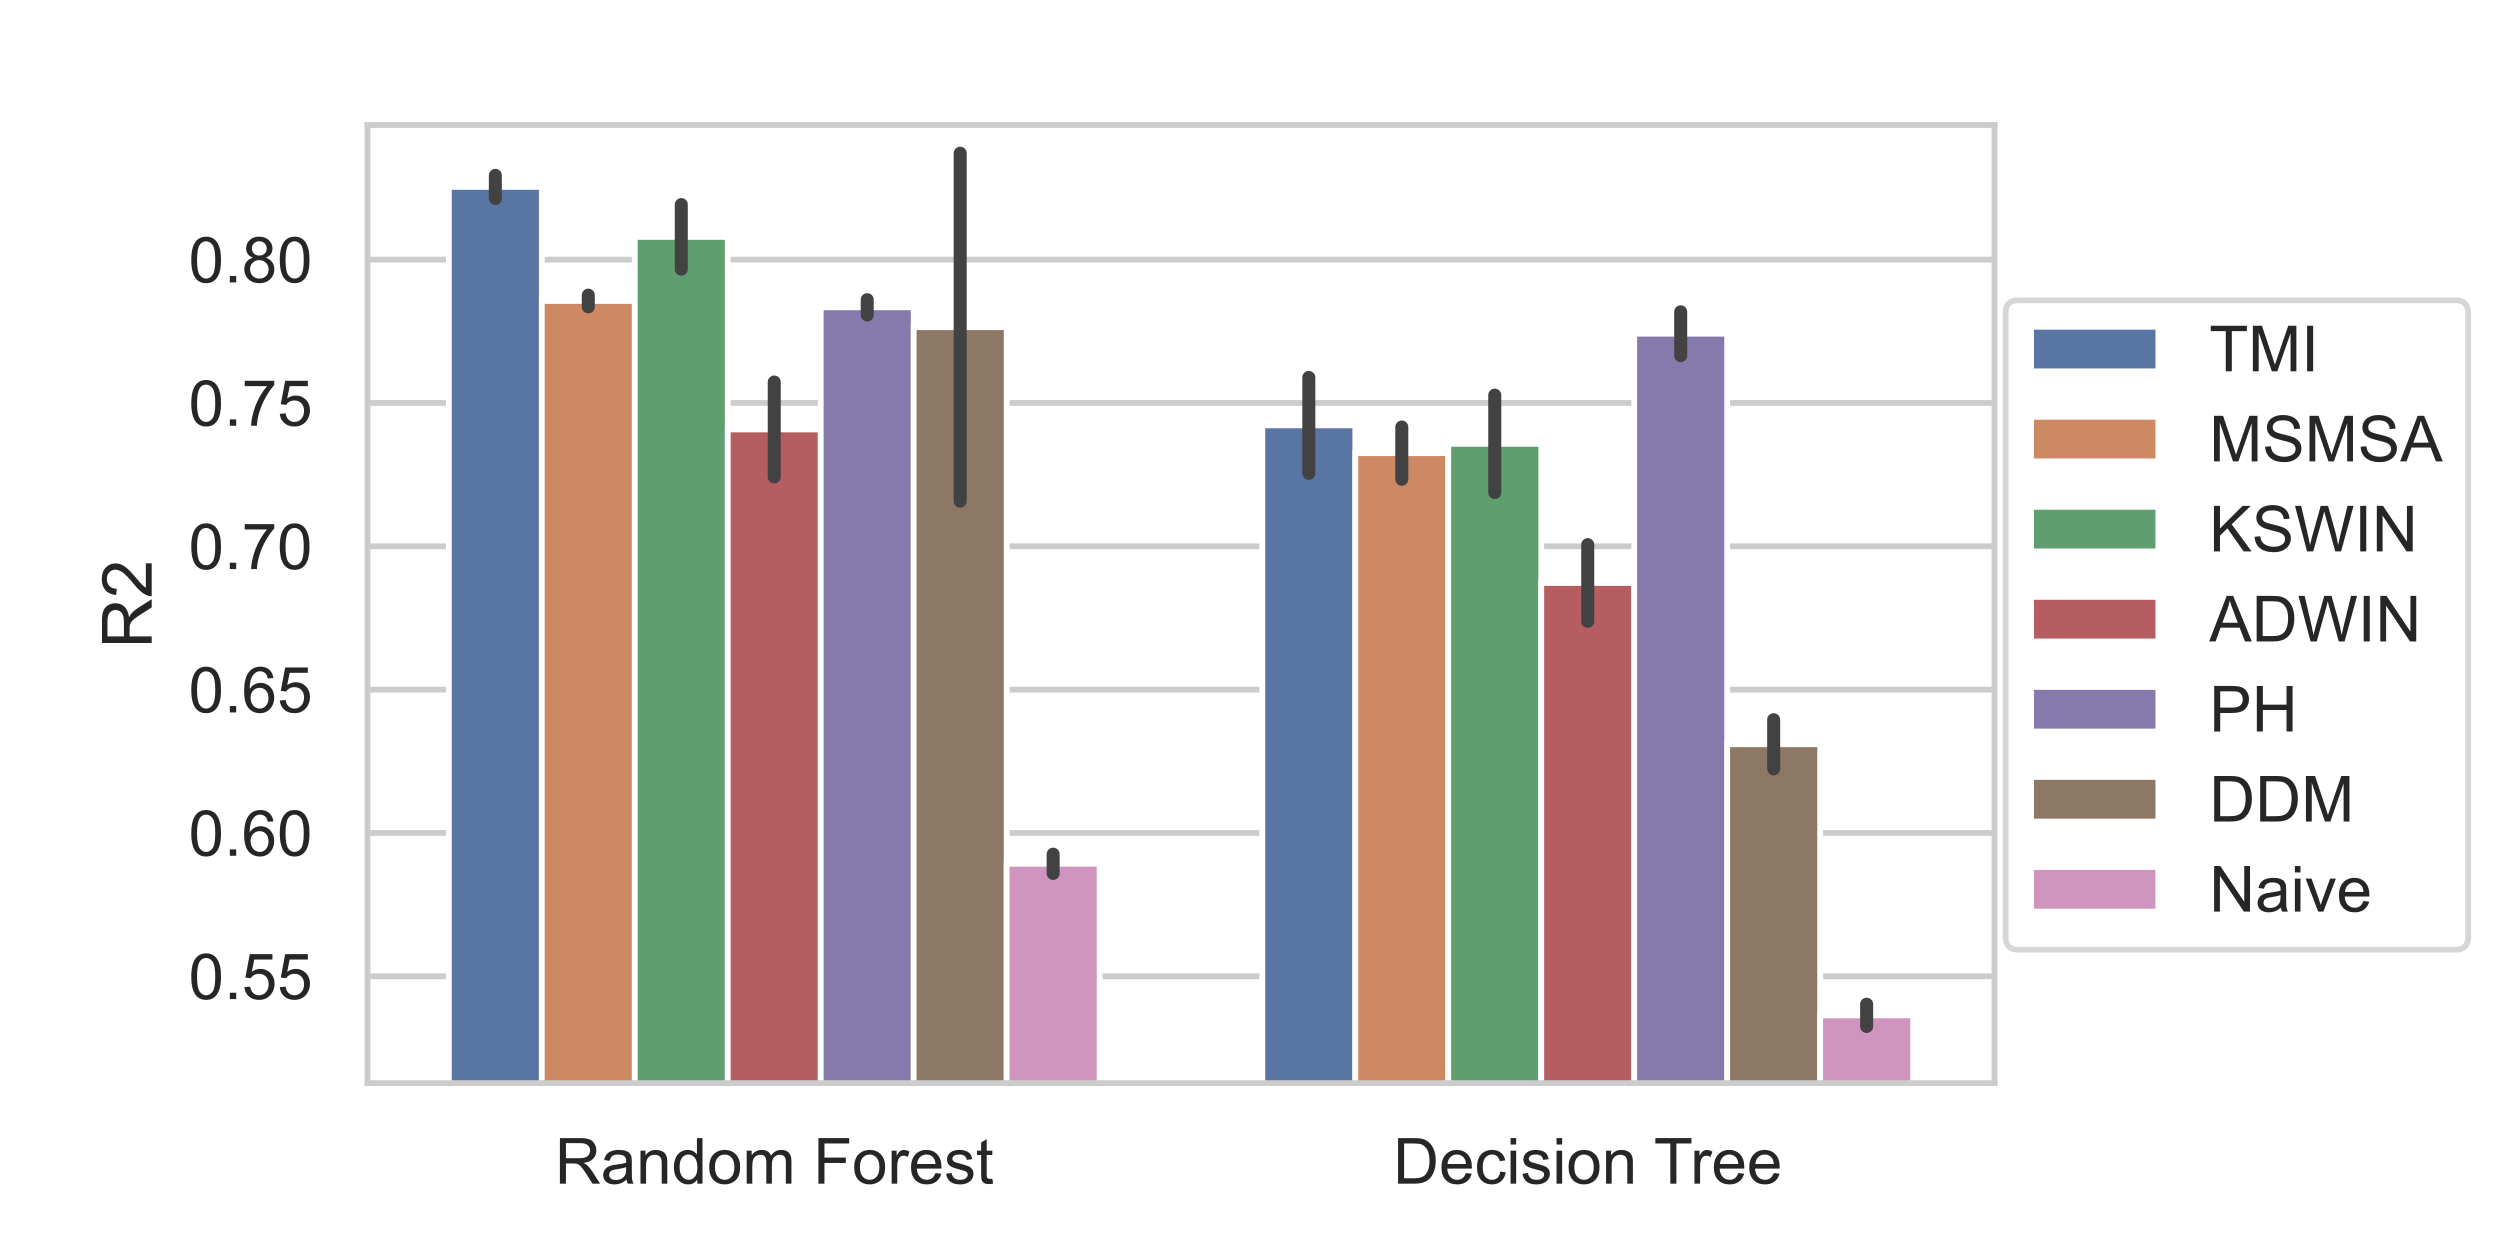
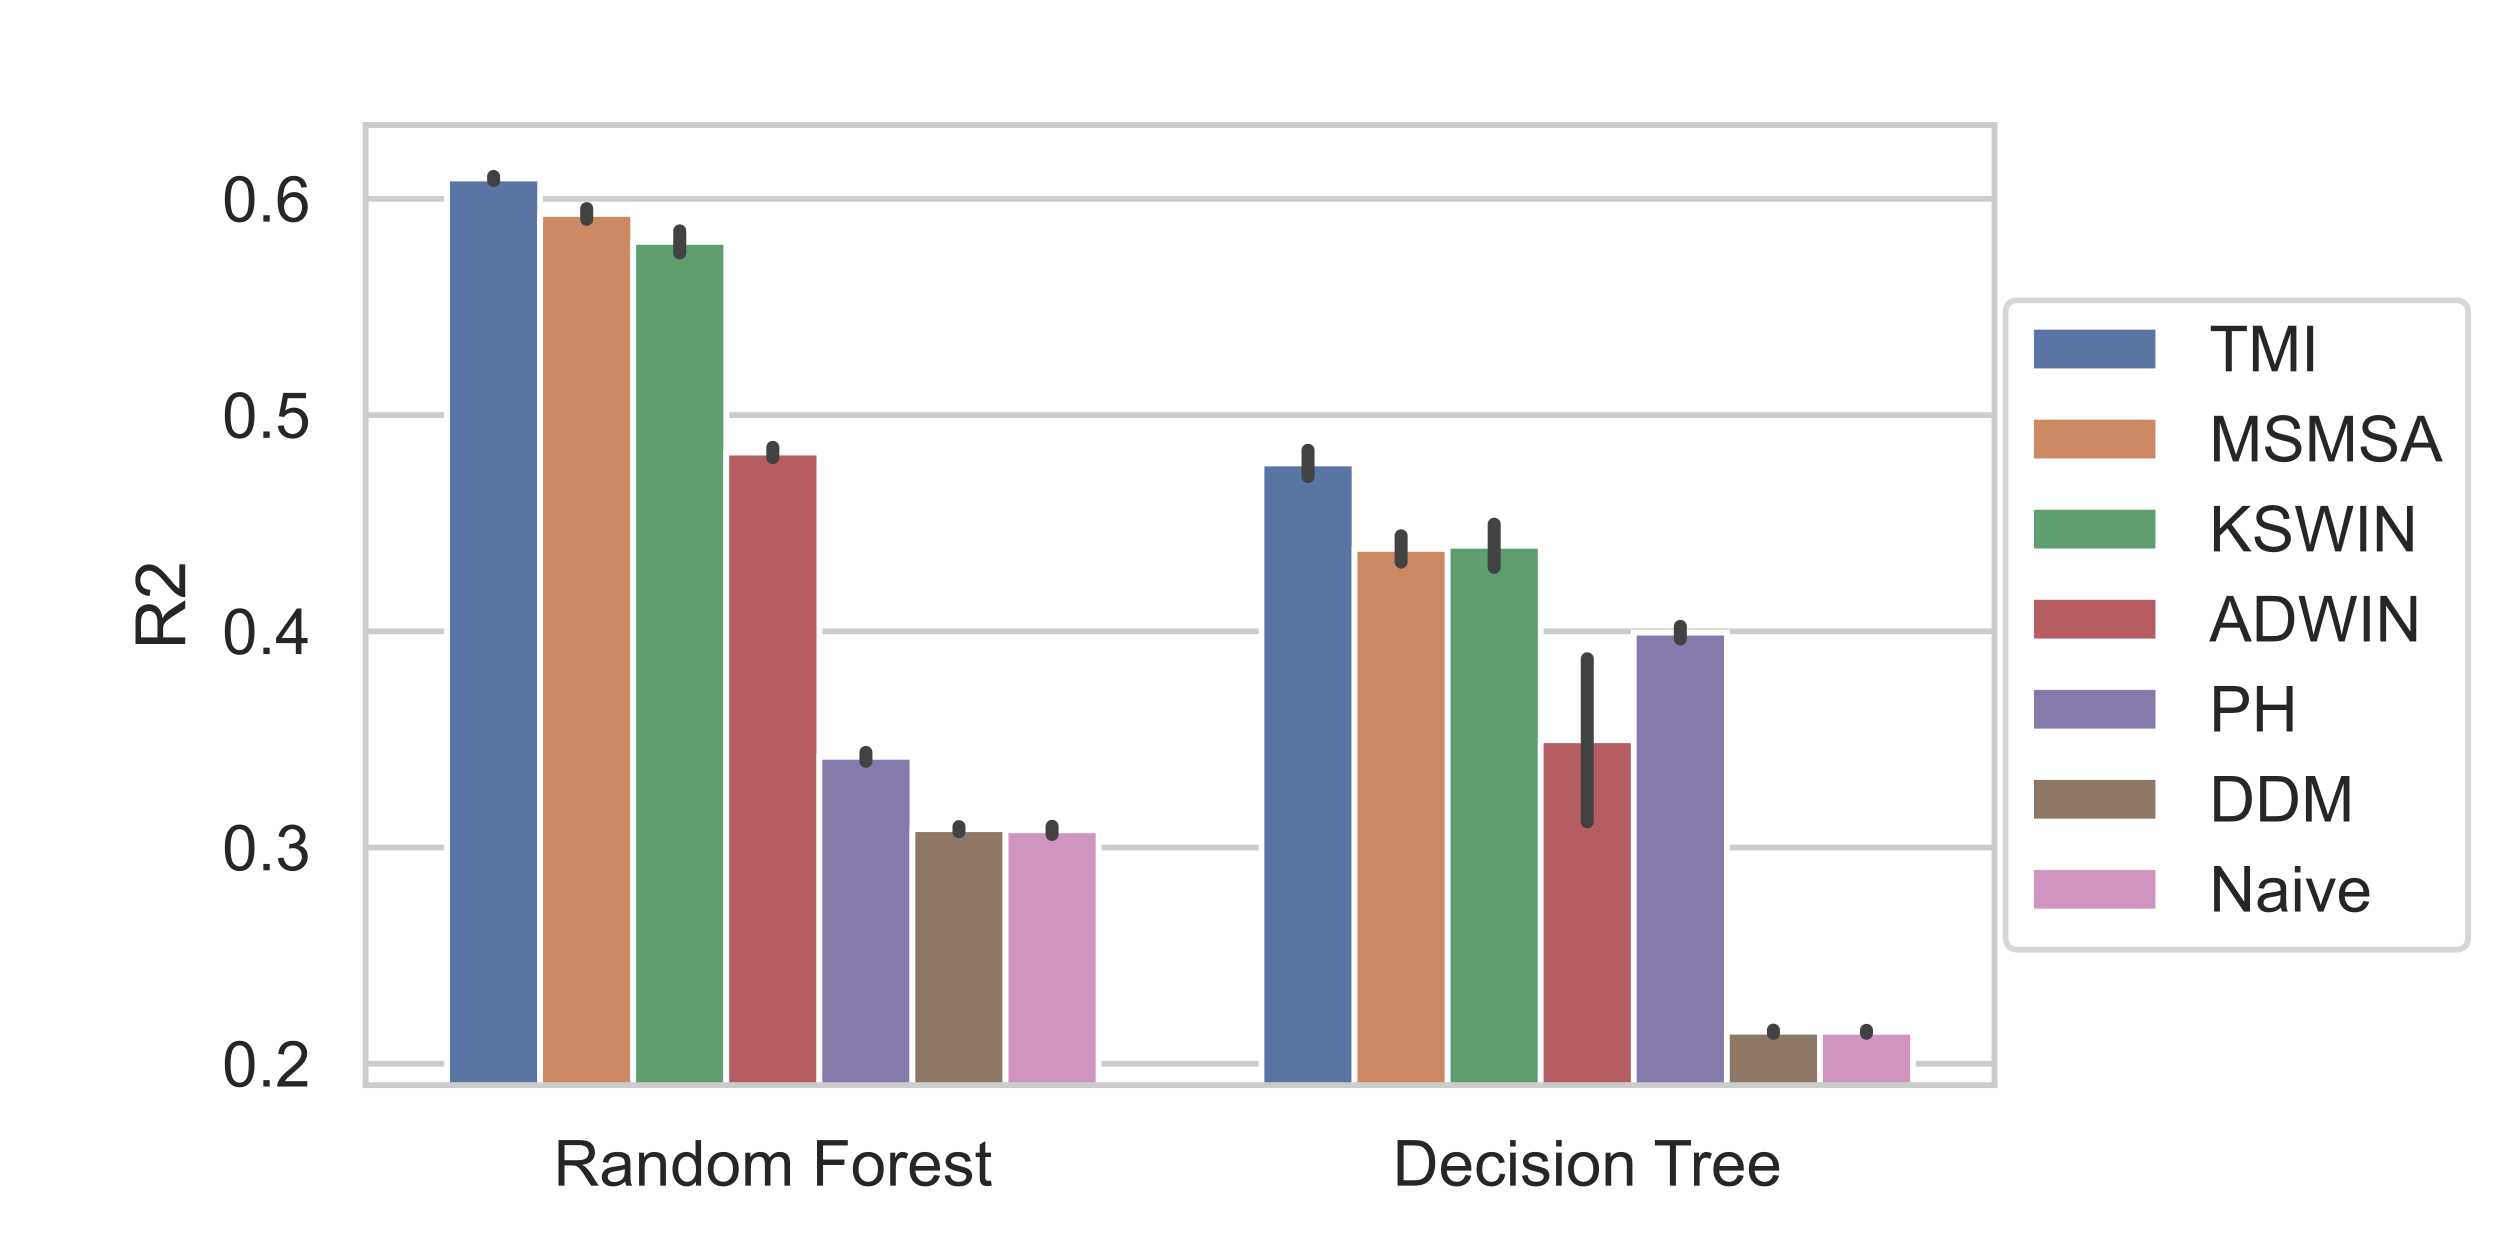
<svg xmlns="http://www.w3.org/2000/svg" xmlns:xlink="http://www.w3.org/1999/xlink" width="432pt" height="216pt" viewBox="0 0 432 216" version="1.1">
  <defs>
    <style type="text/css">*{stroke-linejoin: round; stroke-linecap: butt}</style>
  </defs>
  <g id="figure_1">
    <g id="patch_1">
      <path d="M 0 216  L 432 216  L 432 0  L 0 0  z " style="fill: #ffffff" />
    </g>
    <g id="axes_1">
      <g id="patch_2">
-         <path d="M 63.504 187.164  L 344.646 187.164  L 344.646 21.6  L 63.504 21.6  z " style="fill: #ffffff" />
+         <path d="M 63.18 187.508  L 344.646 187.508  L 344.646 21.6  L 63.18 21.6  z " style="fill: #ffffff" />
      </g>
      <g id="matplotlib.axis_1">
        <g id="xtick_1">
          <g id="text_1">
-             <g style="fill: #262626" transform="translate(95.88838 204.5376) scale(0.11 -0.11)">
+             <g style="fill: #262626" transform="translate(95.64538 204.8818) scale(0.11 -0.11)">
              <defs>
                <path id="ArialMT-52" d="M 503 0  L 503 4581  L 2534 4581  Q 3147 4581 3465 4457  Q 3784 4334 3975 4021  Q 4166 3709 4166 3331  Q 4166 2844 3850 2509  Q 3534 2175 2875 2084  Q 3116 1969 3241 1856  Q 3506 1613 3744 1247  L 4541 0  L 3778 0  L 3172 953  Q 2906 1366 2734 1584  Q 2563 1803 2427 1890  Q 2291 1978 2150 2013  Q 2047 2034 1813 2034  L 1109 2034  L 1109 0  L 503 0  z M 1109 2559  L 2413 2559  Q 2828 2559 3062 2645  Q 3297 2731 3419 2920  Q 3541 3109 3541 3331  Q 3541 3656 3305 3865  Q 3069 4075 2559 4075  L 1109 4075  L 1109 2559  z " transform="scale(0.015625)" />
                <path id="ArialMT-61" d="M 2588 409  Q 2275 144 1986 34  Q 1697 -75 1366 -75  Q 819 -75 525 192  Q 231 459 231 875  Q 231 1119 342 1320  Q 453 1522 633 1644  Q 813 1766 1038 1828  Q 1203 1872 1538 1913  Q 2219 1994 2541 2106  Q 2544 2222 2544 2253  Q 2544 2597 2384 2738  Q 2169 2928 1744 2928  Q 1347 2928 1158 2789  Q 969 2650 878 2297  L 328 2372  Q 403 2725 575 2942  Q 747 3159 1072 3276  Q 1397 3394 1825 3394  Q 2250 3394 2515 3294  Q 2781 3194 2906 3042  Q 3031 2891 3081 2659  Q 3109 2516 3109 2141  L 3109 1391  Q 3109 606 3145 398  Q 3181 191 3288 0  L 2700 0  Q 2613 175 2588 409  z M 2541 1666  Q 2234 1541 1622 1453  Q 1275 1403 1131 1340  Q 988 1278 909 1158  Q 831 1038 831 891  Q 831 666 1001 516  Q 1172 366 1500 366  Q 1825 366 2078 508  Q 2331 650 2450 897  Q 2541 1088 2541 1459  L 2541 1666  z " transform="scale(0.015625)" />
                <path id="ArialMT-6e" d="M 422 0  L 422 3319  L 928 3319  L 928 2847  Q 1294 3394 1984 3394  Q 2284 3394 2536 3286  Q 2788 3178 2913 3003  Q 3038 2828 3088 2588  Q 3119 2431 3119 2041  L 3119 0  L 2556 0  L 2556 2019  Q 2556 2363 2490 2533  Q 2425 2703 2258 2804  Q 2091 2906 1866 2906  Q 1506 2906 1245 2678  Q 984 2450 984 1813  L 984 0  L 422 0  z " transform="scale(0.015625)" />
                <path id="ArialMT-64" d="M 2575 0  L 2575 419  Q 2259 -75 1647 -75  Q 1250 -75 917 144  Q 584 363 401 755  Q 219 1147 219 1656  Q 219 2153 384 2558  Q 550 2963 881 3178  Q 1213 3394 1622 3394  Q 1922 3394 2156 3267  Q 2391 3141 2538 2938  L 2538 4581  L 3097 4581  L 3097 0  L 2575 0  z M 797 1656  Q 797 1019 1065 703  Q 1334 388 1700 388  Q 2069 388 2326 689  Q 2584 991 2584 1609  Q 2584 2291 2321 2609  Q 2059 2928 1675 2928  Q 1300 2928 1048 2622  Q 797 2316 797 1656  z " transform="scale(0.015625)" />
                <path id="ArialMT-6f" d="M 213 1659  Q 213 2581 725 3025  Q 1153 3394 1769 3394  Q 2453 3394 2887 2945  Q 3322 2497 3322 1706  Q 3322 1066 3130 698  Q 2938 331 2570 128  Q 2203 -75 1769 -75  Q 1072 -75 642 372  Q 213 819 213 1659  z M 791 1659  Q 791 1022 1069 705  Q 1347 388 1769 388  Q 2188 388 2466 706  Q 2744 1025 2744 1678  Q 2744 2294 2464 2611  Q 2184 2928 1769 2928  Q 1347 2928 1069 2612  Q 791 2297 791 1659  z " transform="scale(0.015625)" />
                <path id="ArialMT-6d" d="M 422 0  L 422 3319  L 925 3319  L 925 2853  Q 1081 3097 1340 3245  Q 1600 3394 1931 3394  Q 2300 3394 2536 3241  Q 2772 3088 2869 2813  Q 3263 3394 3894 3394  Q 4388 3394 4653 3120  Q 4919 2847 4919 2278  L 4919 0  L 4359 0  L 4359 2091  Q 4359 2428 4304 2576  Q 4250 2725 4106 2815  Q 3963 2906 3769 2906  Q 3419 2906 3187 2673  Q 2956 2441 2956 1928  L 2956 0  L 2394 0  L 2394 2156  Q 2394 2531 2256 2718  Q 2119 2906 1806 2906  Q 1569 2906 1367 2781  Q 1166 2656 1075 2415  Q 984 2175 984 1722  L 984 0  L 422 0  z " transform="scale(0.015625)" />
                <path id="ArialMT-20" transform="scale(0.015625)" />
                <path id="ArialMT-46" d="M 525 0  L 525 4581  L 3616 4581  L 3616 4041  L 1131 4041  L 1131 2622  L 3281 2622  L 3281 2081  L 1131 2081  L 1131 0  L 525 0  z " transform="scale(0.015625)" />
                <path id="ArialMT-72" d="M 416 0  L 416 3319  L 922 3319  L 922 2816  Q 1116 3169 1280 3281  Q 1444 3394 1641 3394  Q 1925 3394 2219 3213  L 2025 2691  Q 1819 2813 1613 2813  Q 1428 2813 1281 2702  Q 1134 2591 1072 2394  Q 978 2094 978 1738  L 978 0  L 416 0  z " transform="scale(0.015625)" />
                <path id="ArialMT-65" d="M 2694 1069  L 3275 997  Q 3138 488 2766 206  Q 2394 -75 1816 -75  Q 1088 -75 661 373  Q 234 822 234 1631  Q 234 2469 665 2931  Q 1097 3394 1784 3394  Q 2450 3394 2872 2941  Q 3294 2488 3294 1666  Q 3294 1616 3291 1516  L 816 1516  Q 847 969 1125 678  Q 1403 388 1819 388  Q 2128 388 2347 550  Q 2566 713 2694 1069  z M 847 1978  L 2700 1978  Q 2663 2397 2488 2606  Q 2219 2931 1791 2931  Q 1403 2931 1139 2672  Q 875 2413 847 1978  z " transform="scale(0.015625)" />
                <path id="ArialMT-73" d="M 197 991  L 753 1078  Q 800 744 1014 566  Q 1228 388 1613 388  Q 2000 388 2187 545  Q 2375 703 2375 916  Q 2375 1106 2209 1216  Q 2094 1291 1634 1406  Q 1016 1563 777 1677  Q 538 1791 414 1992  Q 291 2194 291 2438  Q 291 2659 392 2848  Q 494 3038 669 3163  Q 800 3259 1026 3326  Q 1253 3394 1513 3394  Q 1903 3394 2198 3281  Q 2494 3169 2634 2976  Q 2775 2784 2828 2463  L 2278 2388  Q 2241 2644 2061 2787  Q 1881 2931 1553 2931  Q 1166 2931 1000 2803  Q 834 2675 834 2503  Q 834 2394 903 2306  Q 972 2216 1119 2156  Q 1203 2125 1616 2013  Q 2213 1853 2448 1751  Q 2684 1650 2818 1456  Q 2953 1263 2953 975  Q 2953 694 2789 445  Q 2625 197 2315 61  Q 2006 -75 1616 -75  Q 969 -75 630 194  Q 291 463 197 991  z " transform="scale(0.015625)" />
                <path id="ArialMT-74" d="M 1650 503  L 1731 6  Q 1494 -44 1306 -44  Q 1000 -44 831 53  Q 663 150 594 308  Q 525 466 525 972  L 525 2881  L 113 2881  L 113 3319  L 525 3319  L 525 4141  L 1084 4478  L 1084 3319  L 1650 3319  L 1650 2881  L 1084 2881  L 1084 941  Q 1084 700 1114 631  Q 1144 563 1211 522  Q 1278 481 1403 481  Q 1497 481 1650 503  z " transform="scale(0.015625)" />
              </defs>
              <use xlink:href="#ArialMT-52" />
              <use xlink:href="#ArialMT-61" x="72.217" />
              <use xlink:href="#ArialMT-6e" x="127.832" />
              <use xlink:href="#ArialMT-64" x="183.447" />
              <use xlink:href="#ArialMT-6f" x="239.062" />
              <use xlink:href="#ArialMT-6d" x="294.678" />
              <use xlink:href="#ArialMT-20" x="377.979" />
              <use xlink:href="#ArialMT-46" x="405.762" />
              <use xlink:href="#ArialMT-6f" x="466.846" />
              <use xlink:href="#ArialMT-72" x="522.461" />
              <use xlink:href="#ArialMT-65" x="555.762" />
              <use xlink:href="#ArialMT-73" x="611.377" />
              <use xlink:href="#ArialMT-74" x="661.377" />
            </g>
          </g>
        </g>
        <g id="xtick_2">
          <g id="text_2">
-             <g style="fill: #262626" transform="translate(240.7354 204.5376) scale(0.11 -0.11)">
+             <g style="fill: #262626" transform="translate(240.6544 204.8818) scale(0.11 -0.11)">
              <defs>
                <path id="ArialMT-44" d="M 494 0  L 494 4581  L 2072 4581  Q 2606 4581 2888 4516  Q 3281 4425 3559 4188  Q 3922 3881 4101 3404  Q 4281 2928 4281 2316  Q 4281 1794 4159 1391  Q 4038 988 3847 723  Q 3656 459 3429 307  Q 3203 156 2883 78  Q 2563 0 2147 0  L 494 0  z M 1100 541  L 2078 541  Q 2531 541 2789 625  Q 3047 709 3200 863  Q 3416 1078 3536 1442  Q 3656 1806 3656 2325  Q 3656 3044 3420 3430  Q 3184 3816 2847 3947  Q 2603 4041 2063 4041  L 1100 4041  L 1100 541  z " transform="scale(0.015625)" />
                <path id="ArialMT-63" d="M 2588 1216  L 3141 1144  Q 3050 572 2676 248  Q 2303 -75 1759 -75  Q 1078 -75 664 370  Q 250 816 250 1647  Q 250 2184 428 2587  Q 606 2991 970 3192  Q 1334 3394 1763 3394  Q 2303 3394 2647 3120  Q 2991 2847 3088 2344  L 2541 2259  Q 2463 2594 2264 2762  Q 2066 2931 1784 2931  Q 1359 2931 1093 2626  Q 828 2322 828 1663  Q 828 994 1084 691  Q 1341 388 1753 388  Q 2084 388 2306 591  Q 2528 794 2588 1216  z " transform="scale(0.015625)" />
                <path id="ArialMT-69" d="M 425 3934  L 425 4581  L 988 4581  L 988 3934  L 425 3934  z M 425 0  L 425 3319  L 988 3319  L 988 0  L 425 0  z " transform="scale(0.015625)" />
                <path id="ArialMT-54" d="M 1659 0  L 1659 4041  L 150 4041  L 150 4581  L 3781 4581  L 3781 4041  L 2266 4041  L 2266 0  L 1659 0  z " transform="scale(0.015625)" />
              </defs>
              <use xlink:href="#ArialMT-44" />
              <use xlink:href="#ArialMT-65" x="72.217" />
              <use xlink:href="#ArialMT-63" x="127.832" />
              <use xlink:href="#ArialMT-69" x="177.832" />
              <use xlink:href="#ArialMT-73" x="200.049" />
              <use xlink:href="#ArialMT-69" x="250.049" />
              <use xlink:href="#ArialMT-6f" x="272.266" />
              <use xlink:href="#ArialMT-6e" x="327.881" />
              <use xlink:href="#ArialMT-20" x="383.496" />
              <use xlink:href="#ArialMT-54" x="409.529" />
              <use xlink:href="#ArialMT-72" x="466.863" />
              <use xlink:href="#ArialMT-65" x="500.164" />
              <use xlink:href="#ArialMT-65" x="555.779" />
            </g>
          </g>
        </g>
      </g>
      <g id="matplotlib.axis_2">
        <g id="ytick_1">
          <g id="line2d_1">
-             <path d="M 63.504 168.708  L 344.646 168.708  " clip-path="url(#p570f2e78d6)" style="fill: none; stroke: #cccccc; stroke-linecap: round" />
+             <path d="M 63.18 183.812  L 344.646 183.812  " clip-path="url(#pb04810b35d)" style="fill: none; stroke: #cccccc; stroke-linecap: round" />
          </g>
          <g id="text_3">
-             <g style="fill: #262626" transform="translate(32.59697 172.6448) scale(0.11 -0.11)">
+             <g style="fill: #262626" transform="translate(38.39 187.7485) scale(0.11 -0.11)">
              <defs>
                <path id="ArialMT-30" d="M 266 2259  Q 266 3072 433 3567  Q 600 4063 929 4331  Q 1259 4600 1759 4600  Q 2128 4600 2406 4451  Q 2684 4303 2865 4023  Q 3047 3744 3150 3342  Q 3253 2941 3253 2259  Q 3253 1453 3087 958  Q 2922 463 2592 192  Q 2263 -78 1759 -78  Q 1097 -78 719 397  Q 266 969 266 2259  z M 844 2259  Q 844 1131 1108 757  Q 1372 384 1759 384  Q 2147 384 2411 759  Q 2675 1134 2675 2259  Q 2675 3391 2411 3762  Q 2147 4134 1753 4134  Q 1366 4134 1134 3806  Q 844 3388 844 2259  z " transform="scale(0.015625)" />
                <path id="ArialMT-2e" d="M 581 0  L 581 641  L 1222 641  L 1222 0  L 581 0  z " transform="scale(0.015625)" />
-                 <path id="ArialMT-35" d="M 266 1200  L 856 1250  Q 922 819 1161 601  Q 1400 384 1738 384  Q 2144 384 2425 690  Q 2706 997 2706 1503  Q 2706 1984 2436 2262  Q 2166 2541 1728 2541  Q 1456 2541 1237 2417  Q 1019 2294 894 2097  L 366 2166  L 809 4519  L 3088 4519  L 3088 3981  L 1259 3981  L 1013 2750  Q 1425 3038 1878 3038  Q 2478 3038 2890 2622  Q 3303 2206 3303 1553  Q 3303 931 2941 478  Q 2500 -78 1738 -78  Q 1113 -78 717 272  Q 322 622 266 1200  z " transform="scale(0.015625)" />
-               </defs>
-               <use xlink:href="#ArialMT-30" />
-               <use xlink:href="#ArialMT-2e" x="55.615" />
-               <use xlink:href="#ArialMT-35" x="83.398" />
-               <use xlink:href="#ArialMT-35" x="139.014" />
+                 <path id="ArialMT-32" d="M 3222 541  L 3222 0  L 194 0  Q 188 203 259 391  Q 375 700 629 1000  Q 884 1300 1366 1694  Q 2113 2306 2375 2664  Q 2638 3022 2638 3341  Q 2638 3675 2398 3904  Q 2159 4134 1775 4134  Q 1369 4134 1125 3890  Q 881 3647 878 3216  L 300 3275  Q 359 3922 746 4261  Q 1134 4600 1788 4600  Q 2447 4600 2831 4234  Q 3216 3869 3216 3328  Q 3216 3053 3103 2787  Q 2991 2522 2730 2228  Q 2469 1934 1863 1422  Q 1356 997 1212 845  Q 1069 694 975 541  L 3222 541  z " transform="scale(0.015625)" />
+               </defs>
+               <use xlink:href="#ArialMT-30" />
+               <use xlink:href="#ArialMT-2e" x="55.615" />
+               <use xlink:href="#ArialMT-32" x="83.398" />
            </g>
          </g>
        </g>
        <g id="ytick_2">
          <g id="line2d_2">
-             <path d="M 63.504 143.939  L 344.646 143.939  " clip-path="url(#p570f2e78d6)" style="fill: none; stroke: #cccccc; stroke-linecap: round" />
+             <path d="M 63.18 146.448  L 344.646 146.448  " clip-path="url(#pb04810b35d)" style="fill: none; stroke: #cccccc; stroke-linecap: round" />
          </g>
          <g id="text_4">
-             <g style="fill: #262626" transform="translate(32.59697 147.8763) scale(0.11 -0.11)">
-               <defs>
-                 <path id="ArialMT-36" d="M 3184 3459  L 2625 3416  Q 2550 3747 2413 3897  Q 2184 4138 1850 4138  Q 1581 4138 1378 3988  Q 1113 3794 959 3422  Q 806 3050 800 2363  Q 1003 2672 1297 2822  Q 1591 2972 1913 2972  Q 2475 2972 2870 2558  Q 3266 2144 3266 1488  Q 3266 1056 3080 686  Q 2894 316 2569 119  Q 2244 -78 1831 -78  Q 1128 -78 684 439  Q 241 956 241 2144  Q 241 3472 731 4075  Q 1159 4600 1884 4600  Q 2425 4600 2770 4297  Q 3116 3994 3184 3459  z M 888 1484  Q 888 1194 1011 928  Q 1134 663 1356 523  Q 1578 384 1822 384  Q 2178 384 2434 671  Q 2691 959 2691 1453  Q 2691 1928 2437 2201  Q 2184 2475 1800 2475  Q 1419 2475 1153 2201  Q 888 1928 888 1484  z " transform="scale(0.015625)" />
-               </defs>
-               <use xlink:href="#ArialMT-30" />
-               <use xlink:href="#ArialMT-2e" x="55.615" />
-               <use xlink:href="#ArialMT-36" x="83.398" />
-               <use xlink:href="#ArialMT-30" x="139.014" />
+             <g style="fill: #262626" transform="translate(38.39 150.3845) scale(0.11 -0.11)">
+               <defs>
+                 <path id="ArialMT-33" d="M 269 1209  L 831 1284  Q 928 806 1161 595  Q 1394 384 1728 384  Q 2125 384 2398 659  Q 2672 934 2672 1341  Q 2672 1728 2419 1979  Q 2166 2231 1775 2231  Q 1616 2231 1378 2169  L 1441 2663  Q 1497 2656 1531 2656  Q 1891 2656 2178 2843  Q 2466 3031 2466 3422  Q 2466 3731 2256 3934  Q 2047 4138 1716 4138  Q 1388 4138 1169 3931  Q 950 3725 888 3313  L 325 3413  Q 428 3978 793 4289  Q 1159 4600 1703 4600  Q 2078 4600 2393 4439  Q 2709 4278 2876 4000  Q 3044 3722 3044 3409  Q 3044 3113 2884 2869  Q 2725 2625 2413 2481  Q 2819 2388 3044 2092  Q 3269 1797 3269 1353  Q 3269 753 2831 336  Q 2394 -81 1725 -81  Q 1122 -81 723 278  Q 325 638 269 1209  z " transform="scale(0.015625)" />
+               </defs>
+               <use xlink:href="#ArialMT-30" />
+               <use xlink:href="#ArialMT-2e" x="55.615" />
+               <use xlink:href="#ArialMT-33" x="83.398" />
            </g>
          </g>
        </g>
        <g id="ytick_3">
          <g id="line2d_3">
-             <path d="M 63.504 119.171  L 344.646 119.171  " clip-path="url(#p570f2e78d6)" style="fill: none; stroke: #cccccc; stroke-linecap: round" />
+             <path d="M 63.18 109.084  L 344.646 109.084  " clip-path="url(#pb04810b35d)" style="fill: none; stroke: #cccccc; stroke-linecap: round" />
          </g>
          <g id="text_5">
-             <g style="fill: #262626" transform="translate(32.59697 123.1077) scale(0.11 -0.11)">
-               <use xlink:href="#ArialMT-30" />
-               <use xlink:href="#ArialMT-2e" x="55.615" />
-               <use xlink:href="#ArialMT-36" x="83.398" />
-               <use xlink:href="#ArialMT-35" x="139.014" />
+             <g style="fill: #262626" transform="translate(38.39 113.0205) scale(0.11 -0.11)">
+               <defs>
+                 <path id="ArialMT-34" d="M 2069 0  L 2069 1097  L 81 1097  L 81 1613  L 2172 4581  L 2631 4581  L 2631 1613  L 3250 1613  L 3250 1097  L 2631 1097  L 2631 0  L 2069 0  z M 2069 1613  L 2069 3678  L 634 1613  L 2069 1613  z " transform="scale(0.015625)" />
+               </defs>
+               <use xlink:href="#ArialMT-30" />
+               <use xlink:href="#ArialMT-2e" x="55.615" />
+               <use xlink:href="#ArialMT-34" x="83.398" />
            </g>
          </g>
        </g>
        <g id="ytick_4">
          <g id="line2d_4">
-             <path d="M 63.504 94.402  L 344.646 94.402  " clip-path="url(#p570f2e78d6)" style="fill: none; stroke: #cccccc; stroke-linecap: round" />
+             <path d="M 63.18 71.72  L 344.646 71.72  " clip-path="url(#pb04810b35d)" style="fill: none; stroke: #cccccc; stroke-linecap: round" />
          </g>
          <g id="text_6">
-             <g style="fill: #262626" transform="translate(32.59697 98.33912) scale(0.11 -0.11)">
-               <defs>
-                 <path id="ArialMT-37" d="M 303 3981  L 303 4522  L 3269 4522  L 3269 4084  Q 2831 3619 2401 2847  Q 1972 2075 1738 1259  Q 1569 684 1522 0  L 944 0  Q 953 541 1156 1306  Q 1359 2072 1739 2783  Q 2119 3494 2547 3981  L 303 3981  z " transform="scale(0.015625)" />
-               </defs>
-               <use xlink:href="#ArialMT-30" />
-               <use xlink:href="#ArialMT-2e" x="55.615" />
-               <use xlink:href="#ArialMT-37" x="83.398" />
-               <use xlink:href="#ArialMT-30" x="139.014" />
+             <g style="fill: #262626" transform="translate(38.39 75.65646) scale(0.11 -0.11)">
+               <defs>
+                 <path id="ArialMT-35" d="M 266 1200  L 856 1250  Q 922 819 1161 601  Q 1400 384 1738 384  Q 2144 384 2425 690  Q 2706 997 2706 1503  Q 2706 1984 2436 2262  Q 2166 2541 1728 2541  Q 1456 2541 1237 2417  Q 1019 2294 894 2097  L 366 2166  L 809 4519  L 3088 4519  L 3088 3981  L 1259 3981  L 1013 2750  Q 1425 3038 1878 3038  Q 2478 3038 2890 2622  Q 3303 2206 3303 1553  Q 3303 931 2941 478  Q 2500 -78 1738 -78  Q 1113 -78 717 272  Q 322 622 266 1200  z " transform="scale(0.015625)" />
+               </defs>
+               <use xlink:href="#ArialMT-30" />
+               <use xlink:href="#ArialMT-2e" x="55.615" />
+               <use xlink:href="#ArialMT-35" x="83.398" />
            </g>
          </g>
        </g>
        <g id="ytick_5">
          <g id="line2d_5">
-             <path d="M 63.504 69.634  L 344.646 69.634  " clip-path="url(#p570f2e78d6)" style="fill: none; stroke: #cccccc; stroke-linecap: round" />
+             <path d="M 63.18 34.356  L 344.646 34.356  " clip-path="url(#pb04810b35d)" style="fill: none; stroke: #cccccc; stroke-linecap: round" />
          </g>
          <g id="text_7">
-             <g style="fill: #262626" transform="translate(32.59697 73.57054) scale(0.11 -0.11)">
-               <use xlink:href="#ArialMT-30" />
-               <use xlink:href="#ArialMT-2e" x="55.615" />
-               <use xlink:href="#ArialMT-37" x="83.398" />
-               <use xlink:href="#ArialMT-35" x="139.014" />
-             </g>
-           </g>
-         </g>
-         <g id="ytick_6">
-           <g id="line2d_6">
-             <path d="M 63.504 44.865  L 344.646 44.865  " clip-path="url(#p570f2e78d6)" style="fill: none; stroke: #cccccc; stroke-linecap: round" />
-           </g>
-           <g id="text_8">
-             <g style="fill: #262626" transform="translate(32.59697 48.80197) scale(0.11 -0.11)">
-               <defs>
-                 <path id="ArialMT-38" d="M 1131 2484  Q 781 2613 612 2850  Q 444 3088 444 3419  Q 444 3919 803 4259  Q 1163 4600 1759 4600  Q 2359 4600 2725 4251  Q 3091 3903 3091 3403  Q 3091 3084 2923 2848  Q 2756 2613 2416 2484  Q 2838 2347 3058 2040  Q 3278 1734 3278 1309  Q 3278 722 2862 322  Q 2447 -78 1769 -78  Q 1091 -78 675 323  Q 259 725 259 1325  Q 259 1772 486 2073  Q 713 2375 1131 2484  z M 1019 3438  Q 1019 3113 1228 2906  Q 1438 2700 1772 2700  Q 2097 2700 2305 2904  Q 2513 3109 2513 3406  Q 2513 3716 2298 3927  Q 2084 4138 1766 4138  Q 1444 4138 1231 3931  Q 1019 3725 1019 3438  z M 838 1322  Q 838 1081 952 856  Q 1066 631 1291 507  Q 1516 384 1775 384  Q 2178 384 2440 643  Q 2703 903 2703 1303  Q 2703 1709 2433 1975  Q 2163 2241 1756 2241  Q 1359 2241 1098 1978  Q 838 1716 838 1322  z " transform="scale(0.015625)" />
-               </defs>
-               <use xlink:href="#ArialMT-30" />
-               <use xlink:href="#ArialMT-2e" x="55.615" />
-               <use xlink:href="#ArialMT-38" x="83.398" />
-               <use xlink:href="#ArialMT-30" x="139.014" />
-             </g>
-           </g>
-         </g>
-         <g id="text_9">
-           <g style="fill: #262626" transform="translate(26.21197 112.0517) rotate(-90) scale(0.12 -0.12)">
-             <defs>
-               <path id="ArialMT-32" d="M 3222 541  L 3222 0  L 194 0  Q 188 203 259 391  Q 375 700 629 1000  Q 884 1300 1366 1694  Q 2113 2306 2375 2664  Q 2638 3022 2638 3341  Q 2638 3675 2398 3904  Q 2159 4134 1775 4134  Q 1369 4134 1125 3890  Q 881 3647 878 3216  L 300 3275  Q 359 3922 746 4261  Q 1134 4600 1788 4600  Q 2447 4600 2831 4234  Q 3216 3869 3216 3328  Q 3216 3053 3103 2787  Q 2991 2522 2730 2228  Q 2469 1934 1863 1422  Q 1356 997 1212 845  Q 1069 694 975 541  L 3222 541  z " transform="scale(0.015625)" />
-             </defs>
+             <g style="fill: #262626" transform="translate(38.39 38.29245) scale(0.11 -0.11)">
+               <defs>
+                 <path id="ArialMT-36" d="M 3184 3459  L 2625 3416  Q 2550 3747 2413 3897  Q 2184 4138 1850 4138  Q 1581 4138 1378 3988  Q 1113 3794 959 3422  Q 806 3050 800 2363  Q 1003 2672 1297 2822  Q 1591 2972 1913 2972  Q 2475 2972 2870 2558  Q 3266 2144 3266 1488  Q 3266 1056 3080 686  Q 2894 316 2569 119  Q 2244 -78 1831 -78  Q 1128 -78 684 439  Q 241 956 241 2144  Q 241 3472 731 4075  Q 1159 4600 1884 4600  Q 2425 4600 2770 4297  Q 3116 3994 3184 3459  z M 888 1484  Q 888 1194 1011 928  Q 1134 663 1356 523  Q 1578 384 1822 384  Q 2178 384 2434 671  Q 2691 959 2691 1453  Q 2691 1928 2437 2201  Q 2184 2475 1800 2475  Q 1419 2475 1153 2201  Q 888 1928 888 1484  z " transform="scale(0.015625)" />
+               </defs>
+               <use xlink:href="#ArialMT-30" />
+               <use xlink:href="#ArialMT-2e" x="55.615" />
+               <use xlink:href="#ArialMT-36" x="83.398" />
+             </g>
+           </g>
+         </g>
+         <g id="text_8">
+           <g style="fill: #262626" transform="translate(32.005 112.2238) rotate(-90) scale(0.12 -0.12)">
            <use xlink:href="#ArialMT-52" />
            <use xlink:href="#ArialMT-32" x="72.217" />
          </g>
        </g>
      </g>
      <g id="patch_3">
-         <path d="M 77.561 441.162  L 93.626 441.162  L 93.626 32.301  L 77.561 32.301  z " clip-path="url(#p570f2e78d6)" style="fill: #5875a4; stroke: #ffffff; stroke-linejoin: miter" />
+         <path d="M 77.253 258.54  L 93.337 258.54  L 93.337 30.85  L 77.253 30.85  z " clip-path="url(#pb04810b35d)" style="fill: #5875a4; stroke: #ffffff; stroke-linejoin: miter" />
      </g>
      <g id="patch_4">
-         <path d="M 218.132 441.162  L 234.197 441.162  L 234.197 73.501  L 218.132 73.501  z " clip-path="url(#p570f2e78d6)" style="fill: #5875a4; stroke: #ffffff; stroke-linejoin: miter" />
+         <path d="M 217.986 258.54  L 234.07 258.54  L 234.07 80.084  L 217.986 80.084  z " clip-path="url(#pb04810b35d)" style="fill: #5875a4; stroke: #ffffff; stroke-linejoin: miter" />
      </g>
      <g id="patch_5">
-         <path d="M 93.626 441.162  L 109.692 441.162  L 109.692 52.013  L 93.626 52.013  z " clip-path="url(#p570f2e78d6)" style="fill: #cc8963; stroke: #ffffff; stroke-linejoin: miter" />
+         <path d="M 93.337 258.54  L 109.421 258.54  L 109.421 36.969  L 93.337 36.969  z " clip-path="url(#pb04810b35d)" style="fill: #cc8963; stroke: #ffffff; stroke-linejoin: miter" />
      </g>
      <g id="patch_6">
-         <path d="M 234.197 441.162  L 250.262 441.162  L 250.262 78.305  L 234.197 78.305  z " clip-path="url(#p570f2e78d6)" style="fill: #cc8963; stroke: #ffffff; stroke-linejoin: miter" />
+         <path d="M 234.07 258.54  L 250.154 258.54  L 250.154 94.856  L 234.07 94.856  z " clip-path="url(#pb04810b35d)" style="fill: #cc8963; stroke: #ffffff; stroke-linejoin: miter" />
      </g>
      <g id="patch_7">
-         <path d="M 109.692 441.162  L 125.757 441.162  L 125.757 40.932  L 109.692 40.932  z " clip-path="url(#p570f2e78d6)" style="fill: #5f9e6e; stroke: #ffffff; stroke-linejoin: miter" />
+         <path d="M 109.421 258.54  L 125.505 258.54  L 125.505 41.802  L 109.421 41.802  z " clip-path="url(#pb04810b35d)" style="fill: #5f9e6e; stroke: #ffffff; stroke-linejoin: miter" />
      </g>
      <g id="patch_8">
-         <path d="M 250.262 441.162  L 266.328 441.162  L 266.328 76.695  L 250.262 76.695  z " clip-path="url(#p570f2e78d6)" style="fill: #5f9e6e; stroke: #ffffff; stroke-linejoin: miter" />
+         <path d="M 250.154 258.54  L 266.237 258.54  L 266.237 94.305  L 250.154 94.305  z " clip-path="url(#pb04810b35d)" style="fill: #5f9e6e; stroke: #ffffff; stroke-linejoin: miter" />
      </g>
      <g id="patch_9">
-         <path d="M 125.757 441.162  L 141.822 441.162  L 141.822 74.21  L 125.757 74.21  z " clip-path="url(#p570f2e78d6)" style="fill: #b55d60; stroke: #ffffff; stroke-linejoin: miter" />
+         <path d="M 125.505 258.54  L 141.588 258.54  L 141.588 78.202  L 125.505 78.202  z " clip-path="url(#pb04810b35d)" style="fill: #b55d60; stroke: #ffffff; stroke-linejoin: miter" />
      </g>
      <g id="patch_10">
-         <path d="M 266.328 441.162  L 282.393 441.162  L 282.393 100.74  L 266.328 100.74  z " clip-path="url(#p570f2e78d6)" style="fill: #b55d60; stroke: #ffffff; stroke-linejoin: miter" />
+         <path d="M 266.237 258.54  L 282.321 258.54  L 282.321 127.917  L 266.237 127.917  z " clip-path="url(#pb04810b35d)" style="fill: #b55d60; stroke: #ffffff; stroke-linejoin: miter" />
      </g>
      <g id="patch_11">
-         <path d="M 141.822 441.162  L 157.887 441.162  L 157.887 53.102  L 141.822 53.102  z " clip-path="url(#p570f2e78d6)" style="fill: #857aab; stroke: #ffffff; stroke-linejoin: miter" />
+         <path d="M 141.588 258.54  L 157.672 258.54  L 157.672 130.778  L 141.588 130.778  z " clip-path="url(#pb04810b35d)" style="fill: #857aab; stroke: #ffffff; stroke-linejoin: miter" />
      </g>
      <g id="patch_12">
-         <path d="M 282.393 441.162  L 298.458 441.162  L 298.458 57.664  L 282.393 57.664  z " clip-path="url(#p570f2e78d6)" style="fill: #857aab; stroke: #ffffff; stroke-linejoin: miter" />
+         <path d="M 282.321 258.54  L 298.405 258.54  L 298.405 109.322  L 282.321 109.322  z " clip-path="url(#pb04810b35d)" style="fill: #857aab; stroke: #ffffff; stroke-linejoin: miter" />
      </g>
      <g id="patch_13">
-         <path d="M 157.887 441.162  L 173.952 441.162  L 173.952 56.54  L 157.887 56.54  z " clip-path="url(#p570f2e78d6)" style="fill: #8d7866; stroke: #ffffff; stroke-linejoin: miter" />
+         <path d="M 157.672 258.54  L 173.756 258.54  L 173.756 143.282  L 157.672 143.282  z " clip-path="url(#pb04810b35d)" style="fill: #8d7866; stroke: #ffffff; stroke-linejoin: miter" />
      </g>
      <g id="patch_14">
-         <path d="M 298.458 441.162  L 314.523 441.162  L 314.523 128.606  L 298.458 128.606  z " clip-path="url(#p570f2e78d6)" style="fill: #8d7866; stroke: #ffffff; stroke-linejoin: miter" />
+         <path d="M 298.405 258.54  L 314.489 258.54  L 314.489 178.283  L 298.405 178.283  z " clip-path="url(#pb04810b35d)" style="fill: #8d7866; stroke: #ffffff; stroke-linejoin: miter" />
      </g>
      <g id="patch_15">
-         <path d="M 173.952 441.162  L 190.018 441.162  L 190.018 149.264  L 173.952 149.264  z " clip-path="url(#p570f2e78d6)" style="fill: #d095bf; stroke: #ffffff; stroke-linejoin: miter" />
+         <path d="M 173.756 258.54  L 189.84 258.54  L 189.84 143.479  L 173.756 143.479  z " clip-path="url(#pb04810b35d)" style="fill: #d095bf; stroke: #ffffff; stroke-linejoin: miter" />
      </g>
      <g id="patch_16">
-         <path d="M 314.523 441.162  L 330.589 441.162  L 330.589 175.452  L 314.523 175.452  z " clip-path="url(#p570f2e78d6)" style="fill: #d095bf; stroke: #ffffff; stroke-linejoin: miter" />
+         <path d="M 314.489 258.54  L 330.572 258.54  L 330.572 178.293  L 314.489 178.293  z " clip-path="url(#pb04810b35d)" style="fill: #d095bf; stroke: #ffffff; stroke-linejoin: miter" />
      </g>
      <g id="patch_17">
-         <path d="M 133.789 441.162  L 133.789 441.162  L 133.789 441.162  L 133.789 441.162  z " clip-path="url(#p570f2e78d6)" style="fill: #5875a4; stroke: #ffffff; stroke-linejoin: miter" />
+         <path d="M 133.546 258.54  L 133.546 258.54  L 133.546 258.54  L 133.546 258.54  z " clip-path="url(#pb04810b35d)" style="fill: #5875a4; stroke: #ffffff; stroke-linejoin: miter" />
      </g>
      <g id="patch_18">
-         <path d="M 133.789 441.162  L 133.789 441.162  L 133.789 441.162  L 133.789 441.162  z " clip-path="url(#p570f2e78d6)" style="fill: #cc8963; stroke: #ffffff; stroke-linejoin: miter" />
+         <path d="M 133.546 258.54  L 133.546 258.54  L 133.546 258.54  L 133.546 258.54  z " clip-path="url(#pb04810b35d)" style="fill: #cc8963; stroke: #ffffff; stroke-linejoin: miter" />
      </g>
      <g id="patch_19">
-         <path d="M 133.789 441.162  L 133.789 441.162  L 133.789 441.162  L 133.789 441.162  z " clip-path="url(#p570f2e78d6)" style="fill: #5f9e6e; stroke: #ffffff; stroke-linejoin: miter" />
+         <path d="M 133.546 258.54  L 133.546 258.54  L 133.546 258.54  L 133.546 258.54  z " clip-path="url(#pb04810b35d)" style="fill: #5f9e6e; stroke: #ffffff; stroke-linejoin: miter" />
      </g>
      <g id="patch_20">
-         <path d="M 133.789 441.162  L 133.789 441.162  L 133.789 441.162  L 133.789 441.162  z " clip-path="url(#p570f2e78d6)" style="fill: #b55d60; stroke: #ffffff; stroke-linejoin: miter" />
+         <path d="M 133.546 258.54  L 133.546 258.54  L 133.546 258.54  L 133.546 258.54  z " clip-path="url(#pb04810b35d)" style="fill: #b55d60; stroke: #ffffff; stroke-linejoin: miter" />
      </g>
      <g id="patch_21">
-         <path d="M 133.789 441.162  L 133.789 441.162  L 133.789 441.162  L 133.789 441.162  z " clip-path="url(#p570f2e78d6)" style="fill: #857aab; stroke: #ffffff; stroke-linejoin: miter" />
+         <path d="M 133.546 258.54  L 133.546 258.54  L 133.546 258.54  L 133.546 258.54  z " clip-path="url(#pb04810b35d)" style="fill: #857aab; stroke: #ffffff; stroke-linejoin: miter" />
      </g>
      <g id="patch_22">
-         <path d="M 133.789 441.162  L 133.789 441.162  L 133.789 441.162  L 133.789 441.162  z " clip-path="url(#p570f2e78d6)" style="fill: #8d7866; stroke: #ffffff; stroke-linejoin: miter" />
+         <path d="M 133.546 258.54  L 133.546 258.54  L 133.546 258.54  L 133.546 258.54  z " clip-path="url(#pb04810b35d)" style="fill: #8d7866; stroke: #ffffff; stroke-linejoin: miter" />
      </g>
      <g id="patch_23">
-         <path d="M 133.789 441.162  L 133.789 441.162  L 133.789 441.162  L 133.789 441.162  z " clip-path="url(#p570f2e78d6)" style="fill: #d095bf; stroke: #ffffff; stroke-linejoin: miter" />
+         <path d="M 133.546 258.54  L 133.546 258.54  L 133.546 258.54  L 133.546 258.54  z " clip-path="url(#pb04810b35d)" style="fill: #d095bf; stroke: #ffffff; stroke-linejoin: miter" />
+       </g>
+       <g id="line2d_6">
+         <path d="M 85.295 31.214  L 85.295 30.486  " clip-path="url(#pb04810b35d)" style="fill: none; stroke: #424242; stroke-width: 2.25; stroke-linecap: round" />
      </g>
      <g id="line2d_7">
-         <path d="M 85.594 34.299  L 85.594 30.303  " clip-path="url(#p570f2e78d6)" style="fill: none; stroke: #424242; stroke-width: 2.25; stroke-linecap: round" />
+         <path d="M 226.028 82.36  L 226.028 77.809  " clip-path="url(#pb04810b35d)" style="fill: none; stroke: #424242; stroke-width: 2.25; stroke-linecap: round" />
      </g>
      <g id="line2d_8">
-         <path d="M 226.164 81.78  L 226.164 65.223  " clip-path="url(#p570f2e78d6)" style="fill: none; stroke: #424242; stroke-width: 2.25; stroke-linecap: round" />
+         <path d="M 101.379 37.897  L 101.379 36.042  " clip-path="url(#pb04810b35d)" style="fill: none; stroke: #424242; stroke-width: 2.25; stroke-linecap: round" />
      </g>
      <g id="line2d_9">
-         <path d="M 101.659 53.024  L 101.659 51.002  " clip-path="url(#p570f2e78d6)" style="fill: none; stroke: #424242; stroke-width: 2.25; stroke-linecap: round" />
+         <path d="M 242.112 97.123  L 242.112 92.589  " clip-path="url(#pb04810b35d)" style="fill: none; stroke: #424242; stroke-width: 2.25; stroke-linecap: round" />
      </g>
      <g id="line2d_10">
-         <path d="M 242.23 82.819  L 242.23 73.79  " clip-path="url(#p570f2e78d6)" style="fill: none; stroke: #424242; stroke-width: 2.25; stroke-linecap: round" />
+         <path d="M 117.463 43.704  L 117.463 39.901  " clip-path="url(#pb04810b35d)" style="fill: none; stroke: #424242; stroke-width: 2.25; stroke-linecap: round" />
      </g>
      <g id="line2d_11">
-         <path d="M 117.724 46.514  L 117.724 35.35  " clip-path="url(#p570f2e78d6)" style="fill: none; stroke: #424242; stroke-width: 2.25; stroke-linecap: round" />
+         <path d="M 258.195 98.027  L 258.195 90.583  " clip-path="url(#pb04810b35d)" style="fill: none; stroke: #424242; stroke-width: 2.25; stroke-linecap: round" />
      </g>
      <g id="line2d_12">
-         <path d="M 258.295 85.114  L 258.295 68.277  " clip-path="url(#p570f2e78d6)" style="fill: none; stroke: #424242; stroke-width: 2.25; stroke-linecap: round" />
+         <path d="M 133.546 79.099  L 133.546 77.305  " clip-path="url(#pb04810b35d)" style="fill: none; stroke: #424242; stroke-width: 2.25; stroke-linecap: round" />
      </g>
      <g id="line2d_13">
-         <path d="M 133.789 82.409  L 133.789 66.01  " clip-path="url(#p570f2e78d6)" style="fill: none; stroke: #424242; stroke-width: 2.25; stroke-linecap: round" />
+         <path d="M 274.279 141.998  L 274.279 113.837  " clip-path="url(#pb04810b35d)" style="fill: none; stroke: #424242; stroke-width: 2.25; stroke-linecap: round" />
      </g>
      <g id="line2d_14">
-         <path d="M 274.36 107.367  L 274.36 94.114  " clip-path="url(#p570f2e78d6)" style="fill: none; stroke: #424242; stroke-width: 2.25; stroke-linecap: round" />
+         <path d="M 149.63 131.545  L 149.63 130.011  " clip-path="url(#pb04810b35d)" style="fill: none; stroke: #424242; stroke-width: 2.25; stroke-linecap: round" />
      </g>
      <g id="line2d_15">
-         <path d="M 149.855 54.42  L 149.855 51.784  " clip-path="url(#p570f2e78d6)" style="fill: none; stroke: #424242; stroke-width: 2.25; stroke-linecap: round" />
+         <path d="M 290.363 110.409  L 290.363 108.234  " clip-path="url(#pb04810b35d)" style="fill: none; stroke: #424242; stroke-width: 2.25; stroke-linecap: round" />
      </g>
      <g id="line2d_16">
-         <path d="M 290.425 61.449  L 290.425 53.879  " clip-path="url(#p570f2e78d6)" style="fill: none; stroke: #424242; stroke-width: 2.25; stroke-linecap: round" />
+         <path d="M 165.714 143.725  L 165.714 142.839  " clip-path="url(#pb04810b35d)" style="fill: none; stroke: #424242; stroke-width: 2.25; stroke-linecap: round" />
      </g>
      <g id="line2d_17">
-         <path d="M 165.92 86.607  L 165.92 26.473  " clip-path="url(#p570f2e78d6)" style="fill: none; stroke: #424242; stroke-width: 2.25; stroke-linecap: round" />
+         <path d="M 306.447 178.561  L 306.447 178.005  " clip-path="url(#pb04810b35d)" style="fill: none; stroke: #424242; stroke-width: 2.25; stroke-linecap: round" />
      </g>
      <g id="line2d_18">
-         <path d="M 306.491 132.848  L 306.491 124.364  " clip-path="url(#p570f2e78d6)" style="fill: none; stroke: #424242; stroke-width: 2.25; stroke-linecap: round" />
+         <path d="M 181.798 144.178  L 181.798 142.781  " clip-path="url(#pb04810b35d)" style="fill: none; stroke: #424242; stroke-width: 2.25; stroke-linecap: round" />
      </g>
      <g id="line2d_19">
-         <path d="M 181.985 150.928  L 181.985 147.601  " clip-path="url(#p570f2e78d6)" style="fill: none; stroke: #424242; stroke-width: 2.25; stroke-linecap: round" />
-       </g>
-       <g id="line2d_20">
-         <path d="M 322.556 177.376  L 322.556 173.527  " clip-path="url(#p570f2e78d6)" style="fill: none; stroke: #424242; stroke-width: 2.25; stroke-linecap: round" />
+         <path d="M 322.53 178.544  L 322.53 178.042  " clip-path="url(#pb04810b35d)" style="fill: none; stroke: #424242; stroke-width: 2.25; stroke-linecap: round" />
      </g>
      <g id="patch_24">
-         <path d="M 63.504 187.164  L 63.504 21.6  " style="fill: none; stroke: #cccccc; stroke-linejoin: miter; stroke-linecap: square" />
+         <path d="M 63.18 187.508  L 63.18 21.6  " style="fill: none; stroke: #cccccc; stroke-linejoin: miter; stroke-linecap: square" />
      </g>
      <g id="patch_25">
-         <path d="M 344.646 187.164  L 344.646 21.6  " style="fill: none; stroke: #cccccc; stroke-linejoin: miter; stroke-linecap: square" />
+         <path d="M 344.646 187.508  L 344.646 21.6  " style="fill: none; stroke: #cccccc; stroke-linejoin: miter; stroke-linecap: square" />
      </g>
      <g id="patch_26">
-         <path d="M 63.504 187.164  L 344.646 187.164  " style="fill: none; stroke: #cccccc; stroke-linejoin: miter; stroke-linecap: square" />
+         <path d="M 63.18 187.508  L 344.646 187.508  " style="fill: none; stroke: #cccccc; stroke-linejoin: miter; stroke-linecap: square" />
      </g>
      <g id="patch_27">
-         <path d="M 63.504 21.6  L 344.646 21.6  " style="fill: none; stroke: #cccccc; stroke-linejoin: miter; stroke-linecap: square" />
+         <path d="M 63.18 21.6  L 344.646 21.6  " style="fill: none; stroke: #cccccc; stroke-linejoin: miter; stroke-linecap: square" />
      </g>
    </g>
    <g id="legend_1">
      <g id="patch_28">
        <path d="M 348.763 164.109  L 424.3 164.109  Q 426.5 164.109 426.5 161.909  L 426.5 54.091  Q 426.5 51.891 424.3 51.891  L 348.763 51.891  Q 346.563 51.891 346.563 54.091  L 346.563 161.909  Q 346.563 164.109 348.763 164.109  z " style="fill: #ffffff; opacity: 0.8; stroke: #cccccc; stroke-linejoin: miter" />
      </g>
      <g id="patch_29">
        <path d="M 350.963 64.164  L 372.963 64.164  L 372.963 56.464  L 350.963 56.464  z " style="fill: #5875a4; stroke: #ffffff; stroke-linejoin: miter" />
      </g>
-       <g id="text_10">
+       <g id="text_9">
        <g style="fill: #262626" transform="translate(381.7627 64.16414) scale(0.11 -0.11)">
          <defs>
            <path id="ArialMT-4d" d="M 475 0  L 475 4581  L 1388 4581  L 2472 1338  Q 2622 884 2691 659  Q 2769 909 2934 1394  L 4031 4581  L 4847 4581  L 4847 0  L 4263 0  L 4263 3834  L 2931 0  L 2384 0  L 1059 3900  L 1059 0  L 475 0  z " transform="scale(0.015625)" />
            <path id="ArialMT-49" d="M 597 0  L 597 4581  L 1203 4581  L 1203 0  L 597 0  z " transform="scale(0.015625)" />
          </defs>
          <use xlink:href="#ArialMT-54" />
          <use xlink:href="#ArialMT-4d" x="61.084" />
          <use xlink:href="#ArialMT-49" x="144.385" />
        </g>
      </g>
      <g id="patch_30">
        <path d="M 350.963 79.724  L 372.963 79.724  L 372.963 72.024  L 350.963 72.024  z " style="fill: #cc8963; stroke: #ffffff; stroke-linejoin: miter" />
      </g>
-       <g id="text_11">
+       <g id="text_10">
        <g style="fill: #262626" transform="translate(381.7627 79.72398) scale(0.11 -0.11)">
          <defs>
            <path id="ArialMT-53" d="M 288 1472  L 859 1522  Q 900 1178 1048 958  Q 1197 738 1509 602  Q 1822 466 2213 466  Q 2559 466 2825 569  Q 3091 672 3220 851  Q 3350 1031 3350 1244  Q 3350 1459 3225 1620  Q 3100 1781 2813 1891  Q 2628 1963 1997 2114  Q 1366 2266 1113 2400  Q 784 2572 623 2826  Q 463 3081 463 3397  Q 463 3744 659 4045  Q 856 4347 1234 4503  Q 1613 4659 2075 4659  Q 2584 4659 2973 4495  Q 3363 4331 3572 4012  Q 3781 3694 3797 3291  L 3216 3247  Q 3169 3681 2898 3903  Q 2628 4125 2100 4125  Q 1550 4125 1298 3923  Q 1047 3722 1047 3438  Q 1047 3191 1225 3031  Q 1400 2872 2139 2705  Q 2878 2538 3153 2413  Q 3553 2228 3743 1945  Q 3934 1663 3934 1294  Q 3934 928 3725 604  Q 3516 281 3123 101  Q 2731 -78 2241 -78  Q 1619 -78 1198 103  Q 778 284 539 648  Q 300 1013 288 1472  z " transform="scale(0.015625)" />
            <path id="ArialMT-41" d="M -9 0  L 1750 4581  L 2403 4581  L 4278 0  L 3588 0  L 3053 1388  L 1138 1388  L 634 0  L -9 0  z M 1313 1881  L 2866 1881  L 2388 3150  Q 2169 3728 2063 4100  Q 1975 3659 1816 3225  L 1313 1881  z " transform="scale(0.015625)" />
          </defs>
          <use xlink:href="#ArialMT-4d" />
          <use xlink:href="#ArialMT-53" x="83.301" />
          <use xlink:href="#ArialMT-4d" x="150" />
          <use xlink:href="#ArialMT-53" x="233.301" />
          <use xlink:href="#ArialMT-41" x="300" />
        </g>
      </g>
      <g id="patch_31">
        <path d="M 350.963 95.284  L 372.963 95.284  L 372.963 87.584  L 350.963 87.584  z " style="fill: #5f9e6e; stroke: #ffffff; stroke-linejoin: miter" />
      </g>
-       <g id="text_12">
+       <g id="text_11">
        <g style="fill: #262626" transform="translate(381.7627 95.28383) scale(0.11 -0.11)">
          <defs>
            <path id="ArialMT-4b" d="M 469 0  L 469 4581  L 1075 4581  L 1075 2309  L 3350 4581  L 4172 4581  L 2250 2725  L 4256 0  L 3456 0  L 1825 2319  L 1075 1588  L 1075 0  L 469 0  z " transform="scale(0.015625)" />
            <path id="ArialMT-57" d="M 1294 0  L 78 4581  L 700 4581  L 1397 1578  Q 1509 1106 1591 641  Q 1766 1375 1797 1488  L 2669 4581  L 3400 4581  L 4056 2263  Q 4303 1400 4413 641  Q 4500 1075 4641 1638  L 5359 4581  L 5969 4581  L 4713 0  L 4128 0  L 3163 3491  Q 3041 3928 3019 4028  Q 2947 3713 2884 3491  L 1913 0  L 1294 0  z " transform="scale(0.015625)" />
            <path id="ArialMT-4e" d="M 488 0  L 488 4581  L 1109 4581  L 3516 984  L 3516 4581  L 4097 4581  L 4097 0  L 3475 0  L 1069 3600  L 1069 0  L 488 0  z " transform="scale(0.015625)" />
          </defs>
          <use xlink:href="#ArialMT-4b" />
          <use xlink:href="#ArialMT-53" x="66.699" />
          <use xlink:href="#ArialMT-57" x="133.398" />
          <use xlink:href="#ArialMT-49" x="227.783" />
          <use xlink:href="#ArialMT-4e" x="255.566" />
        </g>
      </g>
      <g id="patch_32">
        <path d="M 350.963 110.844  L 372.963 110.844  L 372.963 103.144  L 350.963 103.144  z " style="fill: #b55d60; stroke: #ffffff; stroke-linejoin: miter" />
      </g>
-       <g id="text_13">
+       <g id="text_12">
        <g style="fill: #262626" transform="translate(381.7627 110.8437) scale(0.11 -0.11)">
          <use xlink:href="#ArialMT-41" />
          <use xlink:href="#ArialMT-44" x="66.699" />
          <use xlink:href="#ArialMT-57" x="138.916" />
          <use xlink:href="#ArialMT-49" x="233.301" />
          <use xlink:href="#ArialMT-4e" x="261.084" />
        </g>
      </g>
      <g id="patch_33">
        <path d="M 350.963 126.404  L 372.963 126.404  L 372.963 118.704  L 350.963 118.704  z " style="fill: #857aab; stroke: #ffffff; stroke-linejoin: miter" />
      </g>
-       <g id="text_14">
+       <g id="text_13">
        <g style="fill: #262626" transform="translate(381.7627 126.4035) scale(0.11 -0.11)">
          <defs>
            <path id="ArialMT-50" d="M 494 0  L 494 4581  L 2222 4581  Q 2678 4581 2919 4538  Q 3256 4481 3484 4323  Q 3713 4166 3852 3881  Q 3991 3597 3991 3256  Q 3991 2672 3619 2267  Q 3247 1863 2275 1863  L 1100 1863  L 1100 0  L 494 0  z M 1100 2403  L 2284 2403  Q 2872 2403 3119 2622  Q 3366 2841 3366 3238  Q 3366 3525 3220 3729  Q 3075 3934 2838 4000  Q 2684 4041 2272 4041  L 1100 4041  L 1100 2403  z " transform="scale(0.015625)" />
            <path id="ArialMT-48" d="M 513 0  L 513 4581  L 1119 4581  L 1119 2700  L 3500 2700  L 3500 4581  L 4106 4581  L 4106 0  L 3500 0  L 3500 2159  L 1119 2159  L 1119 0  L 513 0  z " transform="scale(0.015625)" />
          </defs>
          <use xlink:href="#ArialMT-50" />
          <use xlink:href="#ArialMT-48" x="66.699" />
        </g>
      </g>
      <g id="patch_34">
        <path d="M 350.963 141.963  L 372.963 141.963  L 372.963 134.263  L 350.963 134.263  z " style="fill: #8d7866; stroke: #ffffff; stroke-linejoin: miter" />
      </g>
-       <g id="text_15">
+       <g id="text_14">
        <g style="fill: #262626" transform="translate(381.7627 141.9634) scale(0.11 -0.11)">
          <use xlink:href="#ArialMT-44" />
          <use xlink:href="#ArialMT-44" x="72.217" />
          <use xlink:href="#ArialMT-4d" x="144.434" />
        </g>
      </g>
      <g id="patch_35">
        <path d="M 350.963 157.523  L 372.963 157.523  L 372.963 149.823  L 350.963 149.823  z " style="fill: #d095bf; stroke: #ffffff; stroke-linejoin: miter" />
      </g>
-       <g id="text_16">
+       <g id="text_15">
        <g style="fill: #262626" transform="translate(381.7627 157.5232) scale(0.11 -0.11)">
          <defs>
            <path id="ArialMT-76" d="M 1344 0  L 81 3319  L 675 3319  L 1388 1331  Q 1503 1009 1600 663  Q 1675 925 1809 1294  L 2547 3319  L 3125 3319  L 1869 0  L 1344 0  z " transform="scale(0.015625)" />
          </defs>
          <use xlink:href="#ArialMT-4e" />
          <use xlink:href="#ArialMT-61" x="72.217" />
          <use xlink:href="#ArialMT-69" x="127.832" />
          <use xlink:href="#ArialMT-76" x="150.049" />
          <use xlink:href="#ArialMT-65" x="200.049" />
        </g>
      </g>
    </g>
  </g>
  <defs>
-     <clipPath id="p570f2e78d6">
-       <rect x="63.504" y="21.6" width="281.142" height="165.564" />
+     <clipPath id="pb04810b35d">
+       <rect x="63.18" y="21.6" width="281.466" height="165.908" />
    </clipPath>
  </defs>
</svg>
